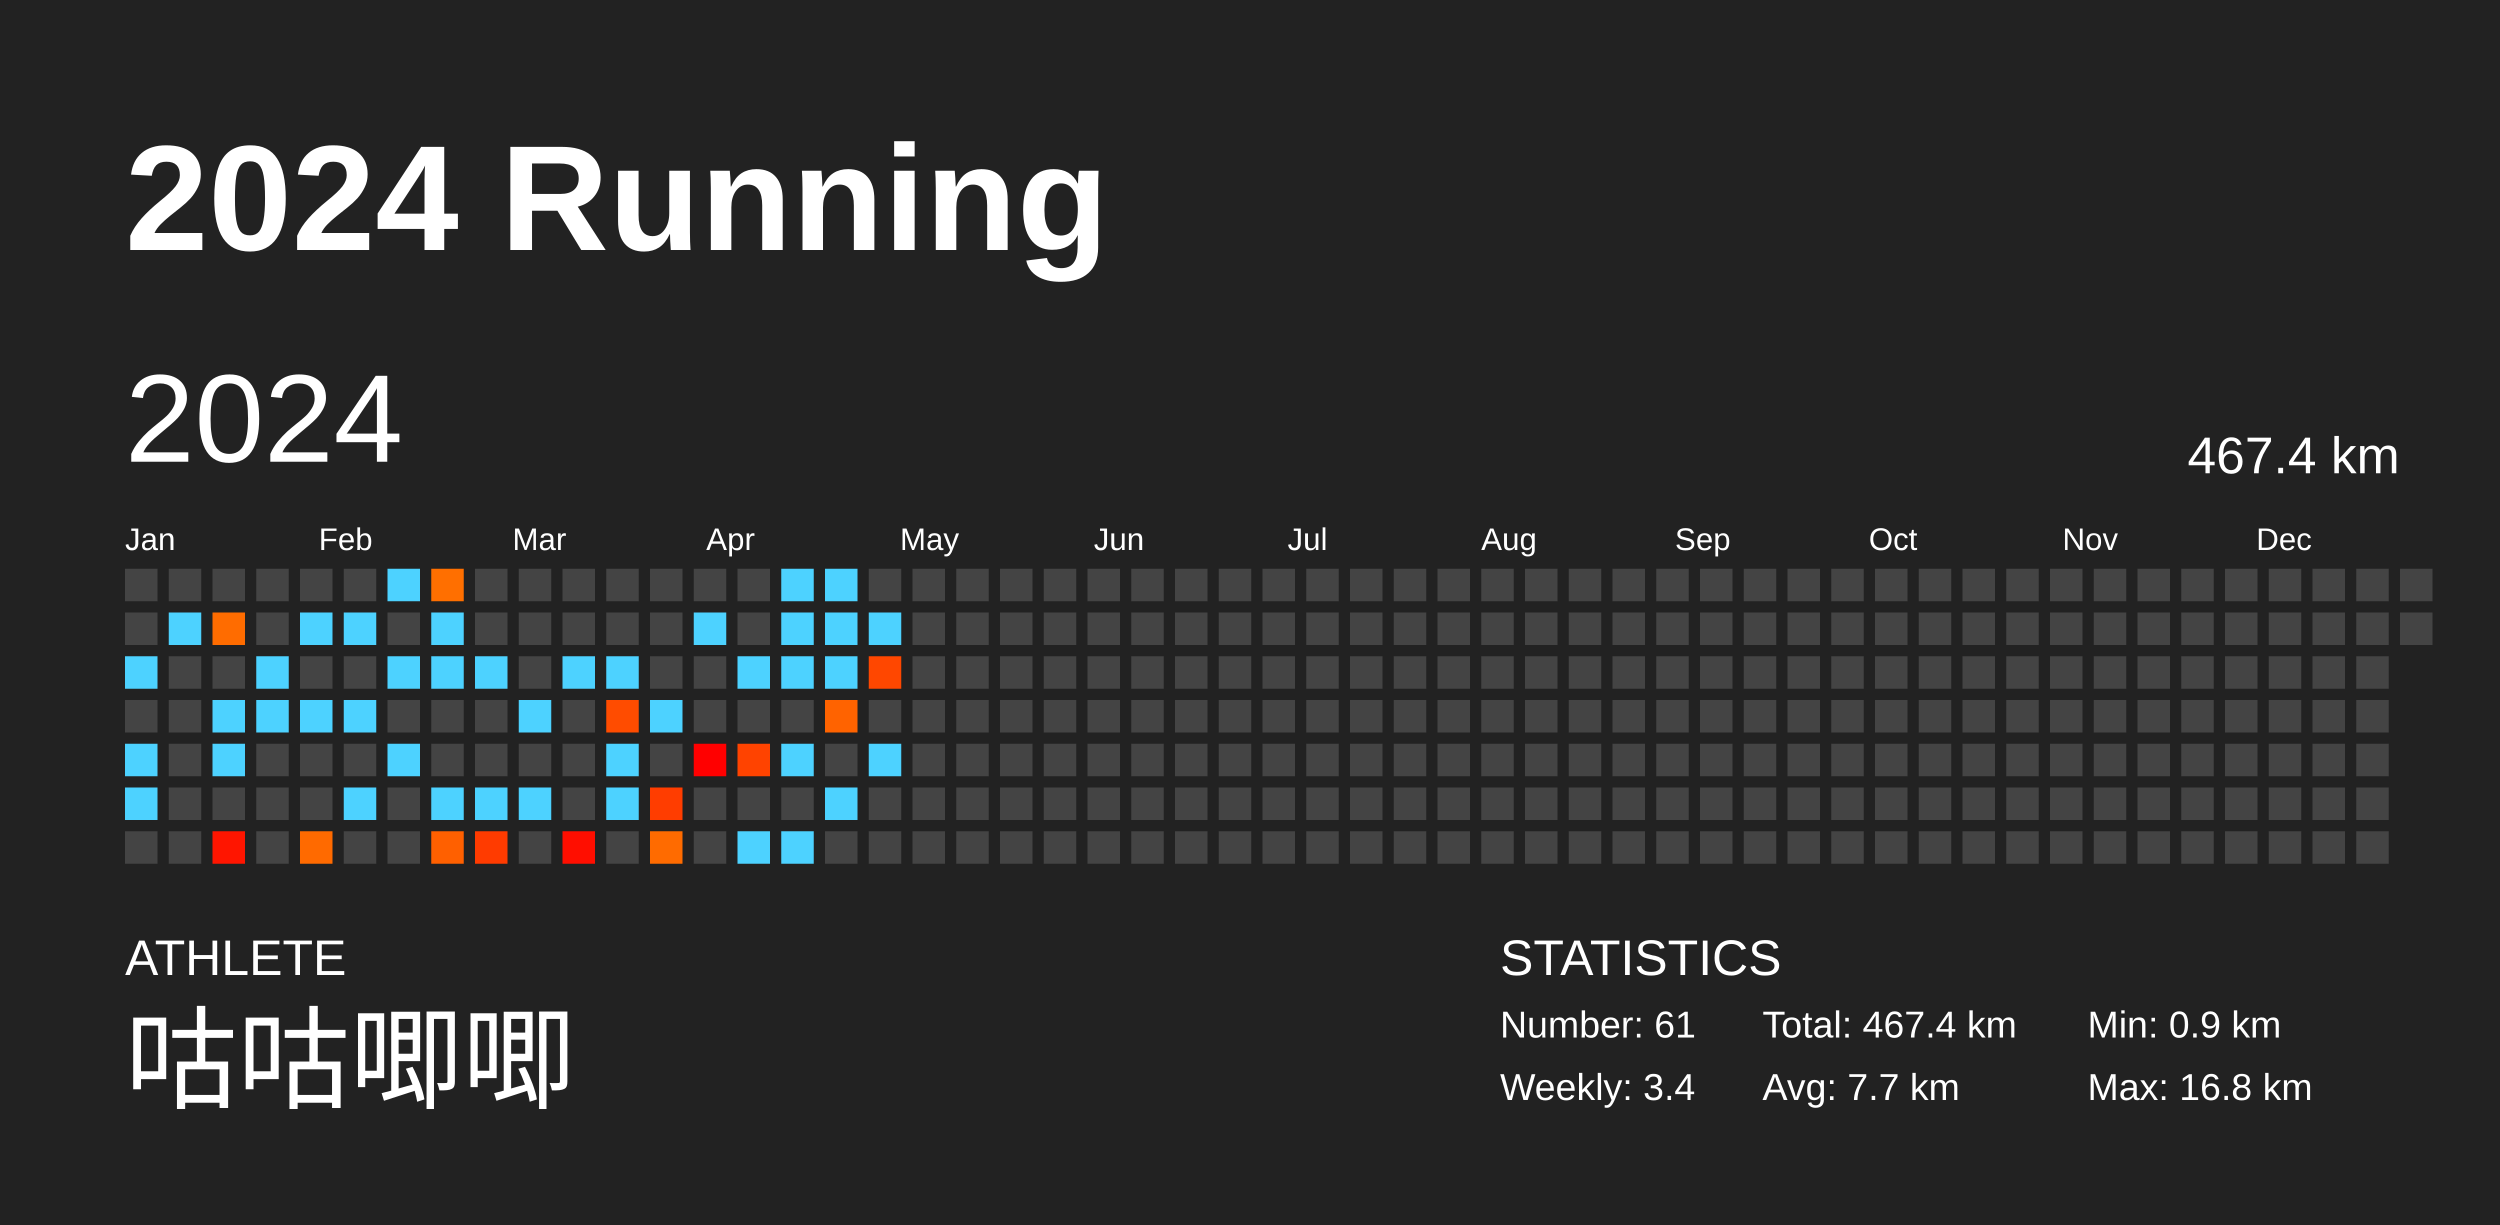
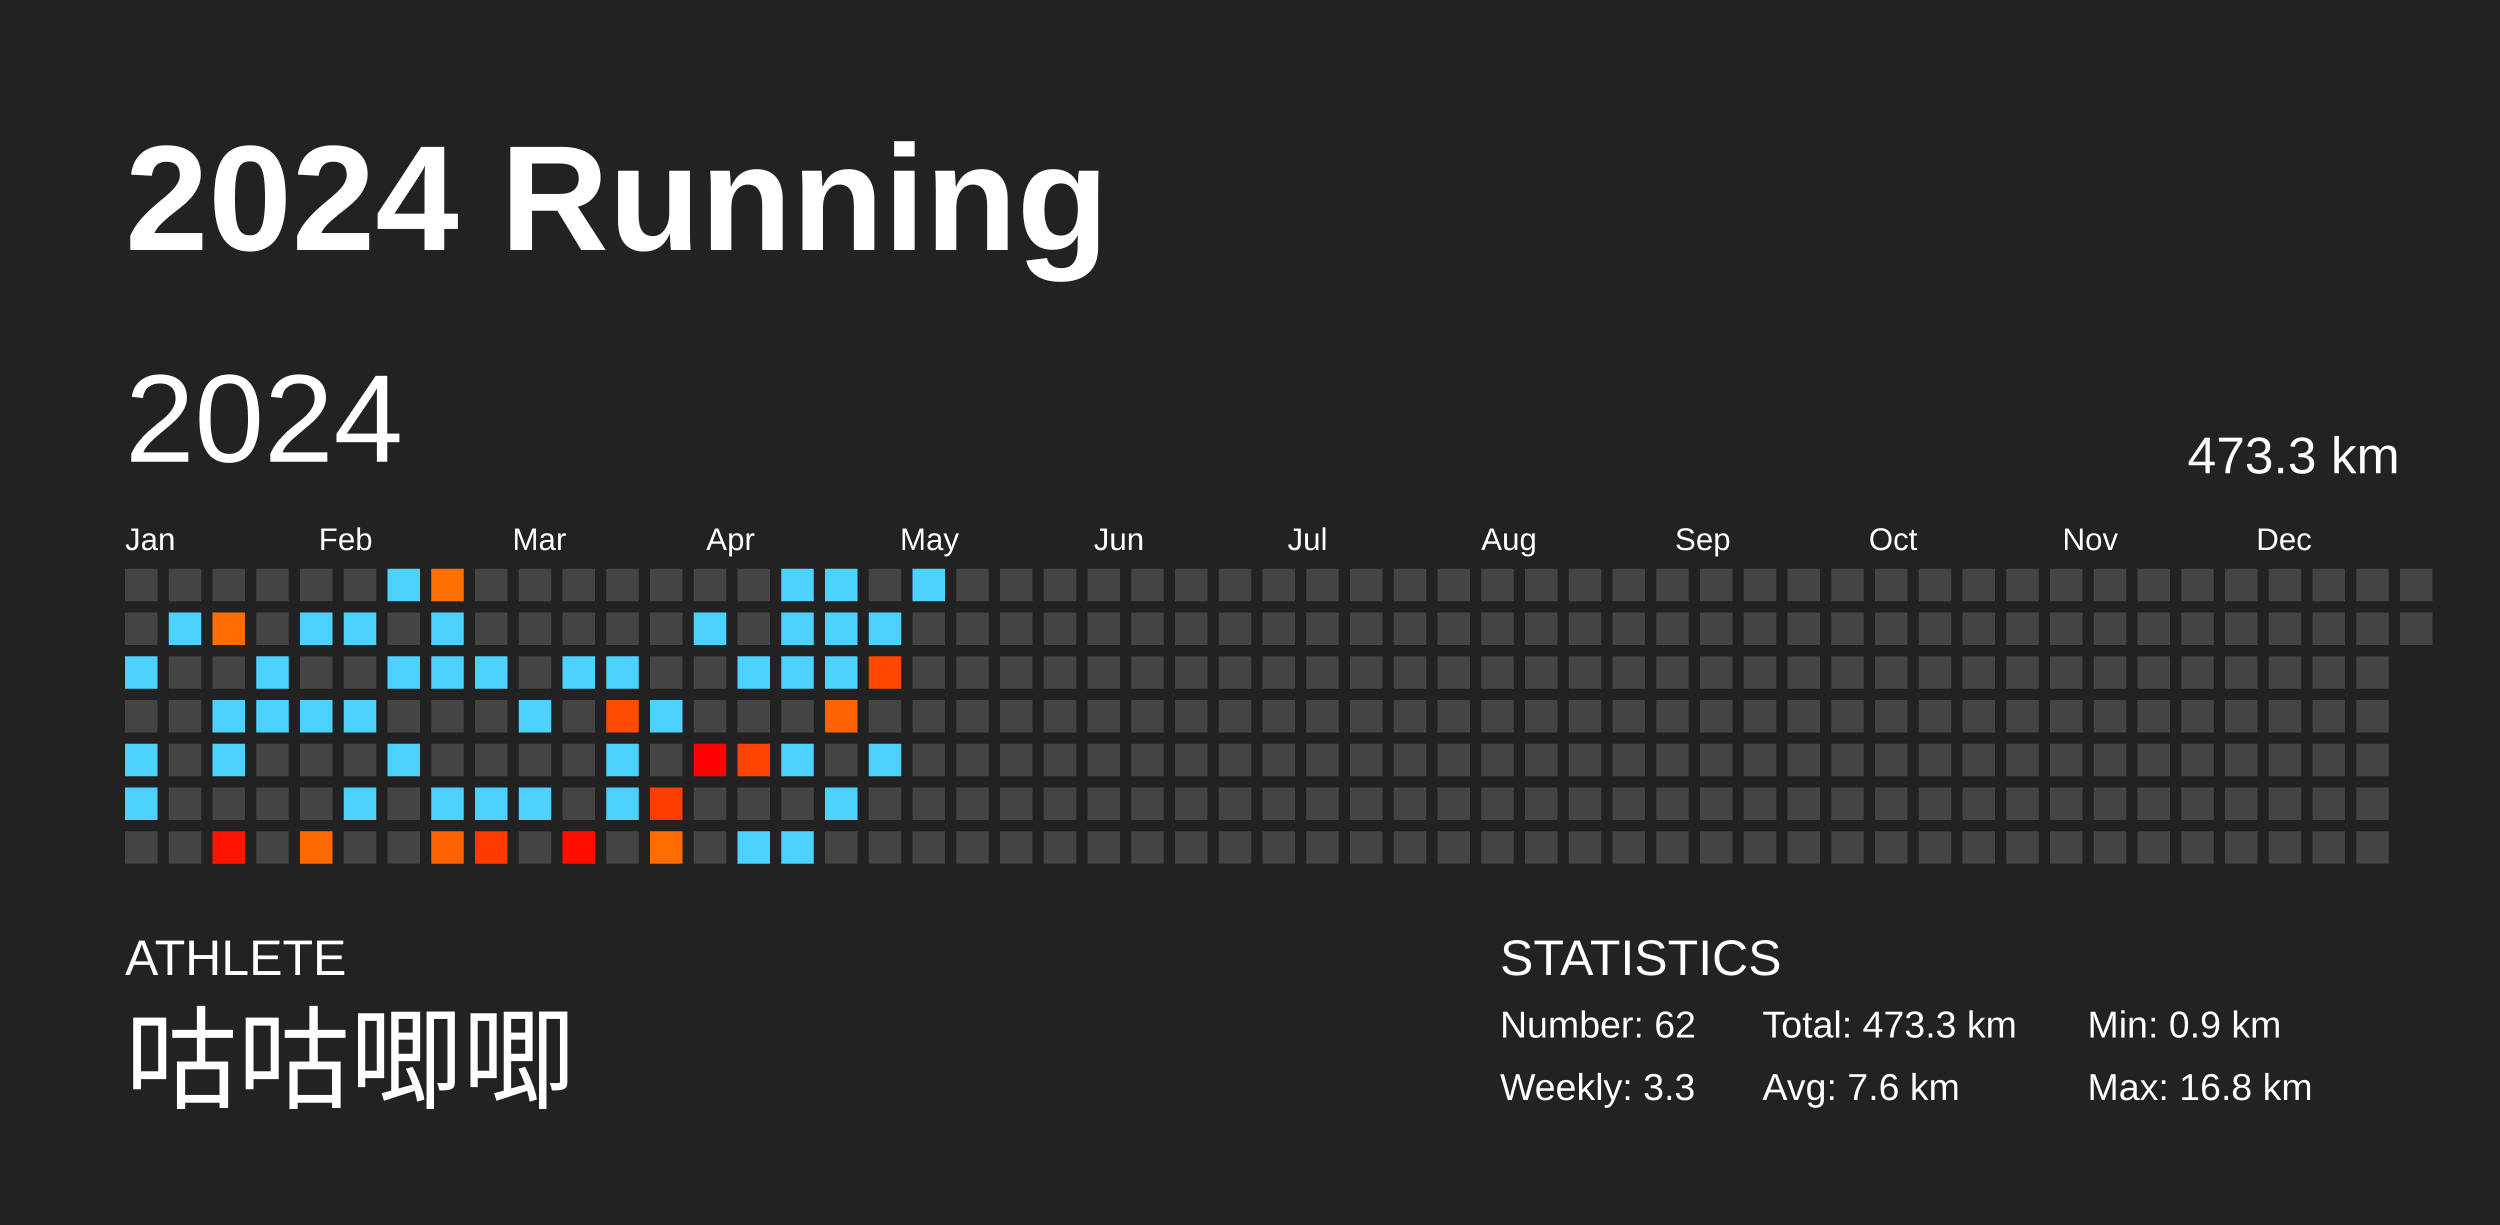
<svg xmlns="http://www.w3.org/2000/svg" baseProfile="full" height="98mm" version="1.1" viewBox="0,0,200,98" width="200mm">
  <defs />
  <rect fill="#222222" height="98" width="200" x="0" y="0" />
  <text fill="#FFFFFF" style="font-size:12px; font-family:Arial; font-weight:bold;" x="10" y="20">2024 Running</text>
  <text fill="#FFFFFF" style="font-size:4px; font-family:Arial" x="10" y="78">ATHLETE</text>
  <text fill="#FFFFFF" style="font-size:9px; font-family:Arial" x="10" y="88">咕咕唧唧</text>
  <text fill="#FFFFFF" style="font-size:4px; font-family:Arial" x="120" y="78">STATISTICS</text>
-   <text fill="#FFFFFF" style="font-size:3px; font-family:Arial" x="120" y="83">Number: 61</text>
-   <text fill="#FFFFFF" style="font-size:3px; font-family:Arial" x="120" y="88">Weekly: 3.4</text>
-   <text fill="#FFFFFF" style="font-size:3px; font-family:Arial" x="141" y="83">Total: 467.4 km</text>
-   <text fill="#FFFFFF" style="font-size:3px; font-family:Arial" x="141" y="88">Avg: 7.7 km</text>
+   <text fill="#FFFFFF" style="font-size:3px; font-family:Arial" x="120" y="83">Number: 62</text>
+   <text fill="#FFFFFF" style="font-size:3px; font-family:Arial" x="120" y="88">Weekly: 3.3</text>
+   <text fill="#FFFFFF" style="font-size:3px; font-family:Arial" x="141" y="83">Total: 473.3 km</text>
+   <text fill="#FFFFFF" style="font-size:3px; font-family:Arial" x="141" y="88">Avg: 7.6 km</text>
  <text fill="#FFFFFF" style="font-size:3px; font-family:Arial" x="167" y="83">Min: 0.9 km</text>
  <text fill="#FFFFFF" style="font-size:3px; font-family:Arial" x="167" y="88">Max: 16.8 km</text>
  <text dominant-baseline="hanging" fill="#FFFFFF" style="font-size:10.0px; font-family:Arial;" x="10" y="30">2024</text>
-   <text dominant-baseline="hanging" fill="#FFFFFF" style="font-size:4.125px; font-family:Arial;" x="175" y="35">467.4 km</text>
+   <text dominant-baseline="hanging" fill="#FFFFFF" style="font-size:4.125px; font-family:Arial;" x="175" y="35">473.3 km</text>
  <text fill="#FFFFFF" style="font-size:2.5px; font-family:Arial" x="10.0" y="44">Jan</text>
  <text fill="#FFFFFF" style="font-size:2.5px; font-family:Arial" x="25.5" y="44">Feb</text>
  <text fill="#FFFFFF" style="font-size:2.5px; font-family:Arial" x="41.0" y="44">Mar</text>
  <text fill="#FFFFFF" style="font-size:2.5px; font-family:Arial" x="56.5" y="44">Apr</text>
  <text fill="#FFFFFF" style="font-size:2.5px; font-family:Arial" x="72.0" y="44">May</text>
  <text fill="#FFFFFF" style="font-size:2.5px; font-family:Arial" x="87.5" y="44">Jun</text>
  <text fill="#FFFFFF" style="font-size:2.5px; font-family:Arial" x="103.0" y="44">Jul</text>
  <text fill="#FFFFFF" style="font-size:2.5px; font-family:Arial" x="118.5" y="44">Aug</text>
  <text fill="#FFFFFF" style="font-size:2.5px; font-family:Arial" x="134.0" y="44">Sep</text>
  <text fill="#FFFFFF" style="font-size:2.5px; font-family:Arial" x="149.5" y="44">Oct</text>
  <text fill="#FFFFFF" style="font-size:2.5px; font-family:Arial" x="165.0" y="44">Nov</text>
  <text fill="#FFFFFF" style="font-size:2.5px; font-family:Arial" x="180.5" y="44">Dec</text>
  <rect fill="#444444" height="2.6" width="2.6" x="10.0" y="45.5" />
  <rect fill="#444444" height="2.6" width="2.6" x="10.0" y="49.0" />
  <rect fill="#4dd2ff" height="2.6" width="2.6" x="10.0" y="52.5" />
  <rect fill="#444444" height="2.6" width="2.6" x="10.0" y="56.0" />
  <rect fill="#4dd2ff" height="2.6" width="2.6" x="10.0" y="59.5" />
  <rect fill="#4dd2ff" height="2.6" width="2.6" x="10.0" y="63.0" />
  <rect fill="#444444" height="2.6" width="2.6" x="10.0" y="66.5" />
  <rect fill="#444444" height="2.6" width="2.6" x="13.5" y="45.5" />
  <rect fill="#4dd2ff" height="2.6" width="2.6" x="13.5" y="49.0" />
  <rect fill="#444444" height="2.6" width="2.6" x="13.5" y="52.5" />
  <rect fill="#444444" height="2.6" width="2.6" x="13.5" y="56.0" />
  <rect fill="#444444" height="2.6" width="2.6" x="13.5" y="59.5" />
  <rect fill="#444444" height="2.6" width="2.6" x="13.5" y="63.0" />
  <rect fill="#444444" height="2.6" width="2.6" x="13.5" y="66.5" />
  <rect fill="#444444" height="2.6" width="2.6" x="17.0" y="45.5" />
  <rect fill="#ff6c00" height="2.6" width="2.6" x="17.0" y="49.0" />
  <rect fill="#444444" height="2.6" width="2.6" x="17.0" y="52.5" />
  <rect fill="#4dd2ff" height="2.6" width="2.6" x="17.0" y="56.0" />
  <rect fill="#4dd2ff" height="2.6" width="2.6" x="17.0" y="59.5" />
  <rect fill="#444444" height="2.6" width="2.6" x="17.0" y="63.0" />
  <rect fill="#ff1500" height="2.6" width="2.6" x="17.0" y="66.5" />
  <rect fill="#444444" height="2.6" width="2.6" x="20.5" y="45.5" />
  <rect fill="#444444" height="2.6" width="2.6" x="20.5" y="49.0" />
  <rect fill="#4dd2ff" height="2.6" width="2.6" x="20.5" y="52.5" />
  <rect fill="#4dd2ff" height="2.6" width="2.6" x="20.5" y="56.0" />
  <rect fill="#444444" height="2.6" width="2.6" x="20.5" y="59.5" />
  <rect fill="#444444" height="2.6" width="2.6" x="20.5" y="63.0" />
  <rect fill="#444444" height="2.6" width="2.6" x="20.5" y="66.5" />
  <rect fill="#444444" height="2.6" width="2.6" x="24.0" y="45.5" />
  <rect fill="#4dd2ff" height="2.6" width="2.6" x="24.0" y="49.0" />
  <rect fill="#444444" height="2.6" width="2.6" x="24.0" y="52.5" />
  <rect fill="#4dd2ff" height="2.6" width="2.6" x="24.0" y="56.0" />
  <rect fill="#444444" height="2.6" width="2.6" x="24.0" y="59.5" />
  <rect fill="#444444" height="2.6" width="2.6" x="24.0" y="63.0" />
  <rect fill="#ff6a00" height="2.6" width="2.6" x="24.0" y="66.5" />
  <rect fill="#444444" height="2.6" width="2.6" x="27.5" y="45.5" />
  <rect fill="#4dd2ff" height="2.6" width="2.6" x="27.5" y="49.0" />
  <rect fill="#444444" height="2.6" width="2.6" x="27.5" y="52.5" />
  <rect fill="#4dd2ff" height="2.6" width="2.6" x="27.5" y="56.0" />
  <rect fill="#444444" height="2.6" width="2.6" x="27.5" y="59.5" />
  <rect fill="#4dd2ff" height="2.6" width="2.6" x="27.5" y="63.0" />
  <rect fill="#444444" height="2.6" width="2.6" x="27.5" y="66.5" />
  <rect fill="#4dd2ff" height="2.6" width="2.6" x="31.0" y="45.5" />
  <rect fill="#444444" height="2.6" width="2.6" x="31.0" y="49.0" />
  <rect fill="#4dd2ff" height="2.6" width="2.6" x="31.0" y="52.5" />
  <rect fill="#444444" height="2.6" width="2.6" x="31.0" y="56.0" />
  <rect fill="#4dd2ff" height="2.6" width="2.6" x="31.0" y="59.5" />
  <rect fill="#444444" height="2.6" width="2.6" x="31.0" y="63.0" />
  <rect fill="#444444" height="2.6" width="2.6" x="31.0" y="66.5" />
  <rect fill="#ff6f00" height="2.6" width="2.6" x="34.5" y="45.5" />
  <rect fill="#4dd2ff" height="2.6" width="2.6" x="34.5" y="49.0" />
  <rect fill="#4dd2ff" height="2.6" width="2.6" x="34.5" y="52.5" />
  <rect fill="#444444" height="2.6" width="2.6" x="34.5" y="56.0" />
  <rect fill="#444444" height="2.6" width="2.6" x="34.5" y="59.5" />
  <rect fill="#4dd2ff" height="2.6" width="2.6" x="34.5" y="63.0" />
  <rect fill="#ff6000" height="2.6" width="2.6" x="34.5" y="66.5" />
  <rect fill="#444444" height="2.6" width="2.6" x="38.0" y="45.5" />
  <rect fill="#444444" height="2.6" width="2.6" x="38.0" y="49.0" />
  <rect fill="#4dd2ff" height="2.6" width="2.6" x="38.0" y="52.5" />
  <rect fill="#444444" height="2.6" width="2.6" x="38.0" y="56.0" />
  <rect fill="#444444" height="2.6" width="2.6" x="38.0" y="59.5" />
  <rect fill="#4dd2ff" height="2.6" width="2.6" x="38.0" y="63.0" />
  <rect fill="#ff3b00" height="2.6" width="2.6" x="38.0" y="66.5" />
  <rect fill="#444444" height="2.6" width="2.6" x="41.5" y="45.5" />
  <rect fill="#444444" height="2.6" width="2.6" x="41.5" y="49.0" />
  <rect fill="#444444" height="2.6" width="2.6" x="41.5" y="52.5" />
  <rect fill="#4dd2ff" height="2.6" width="2.6" x="41.5" y="56.0" />
  <rect fill="#444444" height="2.6" width="2.6" x="41.5" y="59.5" />
  <rect fill="#4dd2ff" height="2.6" width="2.6" x="41.5" y="63.0" />
  <rect fill="#444444" height="2.6" width="2.6" x="41.5" y="66.5" />
  <rect fill="#444444" height="2.6" width="2.6" x="45.0" y="45.5" />
  <rect fill="#444444" height="2.6" width="2.6" x="45.0" y="49.0" />
  <rect fill="#4dd2ff" height="2.6" width="2.6" x="45.0" y="52.5" />
  <rect fill="#444444" height="2.6" width="2.6" x="45.0" y="56.0" />
  <rect fill="#444444" height="2.6" width="2.6" x="45.0" y="59.5" />
  <rect fill="#444444" height="2.6" width="2.6" x="45.0" y="63.0" />
  <rect fill="#ff0e00" height="2.6" width="2.6" x="45.0" y="66.5" />
  <rect fill="#444444" height="2.6" width="2.6" x="48.5" y="45.5" />
  <rect fill="#444444" height="2.6" width="2.6" x="48.5" y="49.0" />
  <rect fill="#4dd2ff" height="2.6" width="2.6" x="48.5" y="52.5" />
  <rect fill="#ff4c00" height="2.6" width="2.6" x="48.5" y="56.0" />
  <rect fill="#4dd2ff" height="2.6" width="2.6" x="48.5" y="59.5" />
  <rect fill="#4dd2ff" height="2.6" width="2.6" x="48.5" y="63.0" />
  <rect fill="#444444" height="2.6" width="2.6" x="48.5" y="66.5" />
  <rect fill="#444444" height="2.6" width="2.6" x="52.0" y="45.5" />
  <rect fill="#444444" height="2.6" width="2.6" x="52.0" y="49.0" />
  <rect fill="#444444" height="2.6" width="2.6" x="52.0" y="52.5" />
  <rect fill="#4dd2ff" height="2.6" width="2.6" x="52.0" y="56.0" />
  <rect fill="#444444" height="2.6" width="2.6" x="52.0" y="59.5" />
  <rect fill="#ff3d00" height="2.6" width="2.6" x="52.0" y="63.0" />
  <rect fill="#ff6b00" height="2.6" width="2.6" x="52.0" y="66.5" />
  <rect fill="#444444" height="2.6" width="2.6" x="55.5" y="45.5" />
  <rect fill="#4dd2ff" height="2.6" width="2.6" x="55.5" y="49.0" />
  <rect fill="#444444" height="2.6" width="2.6" x="55.5" y="52.5" />
  <rect fill="#444444" height="2.6" width="2.6" x="55.5" y="56.0" />
  <rect fill="#ff0000" height="2.6" width="2.6" x="55.5" y="59.5" />
  <rect fill="#444444" height="2.6" width="2.6" x="55.5" y="63.0" />
  <rect fill="#444444" height="2.6" width="2.6" x="55.5" y="66.5" />
  <rect fill="#444444" height="2.6" width="2.6" x="59.0" y="45.5" />
  <rect fill="#444444" height="2.6" width="2.6" x="59.0" y="49.0" />
  <rect fill="#4dd2ff" height="2.6" width="2.6" x="59.0" y="52.5" />
  <rect fill="#444444" height="2.6" width="2.6" x="59.0" y="56.0" />
  <rect fill="#ff4300" height="2.6" width="2.6" x="59.0" y="59.5" />
  <rect fill="#444444" height="2.6" width="2.6" x="59.0" y="63.0" />
  <rect fill="#4dd2ff" height="2.6" width="2.6" x="59.0" y="66.5" />
  <rect fill="#4dd2ff" height="2.6" width="2.6" x="62.5" y="45.5" />
  <rect fill="#4dd2ff" height="2.6" width="2.6" x="62.5" y="49.0" />
  <rect fill="#4dd2ff" height="2.6" width="2.6" x="62.5" y="52.5" />
  <rect fill="#444444" height="2.6" width="2.6" x="62.5" y="56.0" />
  <rect fill="#4dd2ff" height="2.6" width="2.6" x="62.5" y="59.5" />
  <rect fill="#444444" height="2.6" width="2.6" x="62.5" y="63.0" />
  <rect fill="#4dd2ff" height="2.6" width="2.6" x="62.5" y="66.5" />
  <rect fill="#4dd2ff" height="2.6" width="2.6" x="66.0" y="45.5" />
  <rect fill="#4dd2ff" height="2.6" width="2.6" x="66.0" y="49.0" />
  <rect fill="#4dd2ff" height="2.6" width="2.6" x="66.0" y="52.5" />
  <rect fill="#ff6300" height="2.6" width="2.6" x="66.0" y="56.0" />
  <rect fill="#444444" height="2.6" width="2.6" x="66.0" y="59.5" />
  <rect fill="#4dd2ff" height="2.6" width="2.6" x="66.0" y="63.0" />
  <rect fill="#444444" height="2.6" width="2.6" x="66.0" y="66.5" />
  <rect fill="#444444" height="2.6" width="2.6" x="69.5" y="45.5" />
  <rect fill="#4dd2ff" height="2.6" width="2.6" x="69.5" y="49.0" />
  <rect fill="#ff4700" height="2.6" width="2.6" x="69.5" y="52.5" />
  <rect fill="#444444" height="2.6" width="2.6" x="69.5" y="56.0" />
  <rect fill="#4dd2ff" height="2.6" width="2.6" x="69.5" y="59.5" />
  <rect fill="#444444" height="2.6" width="2.6" x="69.5" y="63.0" />
  <rect fill="#444444" height="2.6" width="2.6" x="69.5" y="66.5" />
-   <rect fill="#444444" height="2.6" width="2.6" x="73.0" y="45.5" />
+   <rect fill="#4dd2ff" height="2.6" width="2.6" x="73.0" y="45.5" />
  <rect fill="#444444" height="2.6" width="2.6" x="73.0" y="49.0" />
  <rect fill="#444444" height="2.6" width="2.6" x="73.0" y="52.5" />
  <rect fill="#444444" height="2.6" width="2.6" x="73.0" y="56.0" />
  <rect fill="#444444" height="2.6" width="2.6" x="73.0" y="59.5" />
  <rect fill="#444444" height="2.6" width="2.6" x="73.0" y="63.0" />
  <rect fill="#444444" height="2.6" width="2.6" x="73.0" y="66.5" />
  <rect fill="#444444" height="2.6" width="2.6" x="76.5" y="45.5" />
  <rect fill="#444444" height="2.6" width="2.6" x="76.5" y="49.0" />
  <rect fill="#444444" height="2.6" width="2.6" x="76.5" y="52.5" />
  <rect fill="#444444" height="2.6" width="2.6" x="76.5" y="56.0" />
  <rect fill="#444444" height="2.6" width="2.6" x="76.5" y="59.5" />
  <rect fill="#444444" height="2.6" width="2.6" x="76.5" y="63.0" />
  <rect fill="#444444" height="2.6" width="2.6" x="76.5" y="66.5" />
  <rect fill="#444444" height="2.6" width="2.6" x="80.0" y="45.5" />
  <rect fill="#444444" height="2.6" width="2.6" x="80.0" y="49.0" />
  <rect fill="#444444" height="2.6" width="2.6" x="80.0" y="52.5" />
  <rect fill="#444444" height="2.6" width="2.6" x="80.0" y="56.0" />
  <rect fill="#444444" height="2.6" width="2.6" x="80.0" y="59.5" />
  <rect fill="#444444" height="2.6" width="2.6" x="80.0" y="63.0" />
  <rect fill="#444444" height="2.6" width="2.6" x="80.0" y="66.5" />
  <rect fill="#444444" height="2.6" width="2.6" x="83.5" y="45.5" />
  <rect fill="#444444" height="2.6" width="2.6" x="83.5" y="49.0" />
  <rect fill="#444444" height="2.6" width="2.6" x="83.5" y="52.5" />
  <rect fill="#444444" height="2.6" width="2.6" x="83.5" y="56.0" />
  <rect fill="#444444" height="2.6" width="2.6" x="83.5" y="59.5" />
  <rect fill="#444444" height="2.6" width="2.6" x="83.5" y="63.0" />
  <rect fill="#444444" height="2.6" width="2.6" x="83.5" y="66.5" />
  <rect fill="#444444" height="2.6" width="2.6" x="87.0" y="45.5" />
  <rect fill="#444444" height="2.6" width="2.6" x="87.0" y="49.0" />
  <rect fill="#444444" height="2.6" width="2.6" x="87.0" y="52.5" />
  <rect fill="#444444" height="2.6" width="2.6" x="87.0" y="56.0" />
  <rect fill="#444444" height="2.6" width="2.6" x="87.0" y="59.5" />
  <rect fill="#444444" height="2.6" width="2.6" x="87.0" y="63.0" />
  <rect fill="#444444" height="2.6" width="2.6" x="87.0" y="66.5" />
  <rect fill="#444444" height="2.6" width="2.6" x="90.5" y="45.5" />
  <rect fill="#444444" height="2.6" width="2.6" x="90.5" y="49.0" />
  <rect fill="#444444" height="2.6" width="2.6" x="90.5" y="52.5" />
  <rect fill="#444444" height="2.6" width="2.6" x="90.5" y="56.0" />
  <rect fill="#444444" height="2.6" width="2.6" x="90.5" y="59.5" />
  <rect fill="#444444" height="2.6" width="2.6" x="90.5" y="63.0" />
  <rect fill="#444444" height="2.6" width="2.6" x="90.5" y="66.5" />
  <rect fill="#444444" height="2.6" width="2.6" x="94.0" y="45.5" />
  <rect fill="#444444" height="2.6" width="2.6" x="94.0" y="49.0" />
  <rect fill="#444444" height="2.6" width="2.6" x="94.0" y="52.5" />
  <rect fill="#444444" height="2.6" width="2.6" x="94.0" y="56.0" />
  <rect fill="#444444" height="2.6" width="2.6" x="94.0" y="59.5" />
  <rect fill="#444444" height="2.6" width="2.6" x="94.0" y="63.0" />
  <rect fill="#444444" height="2.6" width="2.6" x="94.0" y="66.5" />
  <rect fill="#444444" height="2.6" width="2.6" x="97.5" y="45.5" />
  <rect fill="#444444" height="2.6" width="2.6" x="97.5" y="49.0" />
  <rect fill="#444444" height="2.6" width="2.6" x="97.5" y="52.5" />
  <rect fill="#444444" height="2.6" width="2.6" x="97.5" y="56.0" />
  <rect fill="#444444" height="2.6" width="2.6" x="97.5" y="59.5" />
  <rect fill="#444444" height="2.6" width="2.6" x="97.5" y="63.0" />
  <rect fill="#444444" height="2.6" width="2.6" x="97.5" y="66.5" />
  <rect fill="#444444" height="2.6" width="2.6" x="101.0" y="45.5" />
  <rect fill="#444444" height="2.6" width="2.6" x="101.0" y="49.0" />
  <rect fill="#444444" height="2.6" width="2.6" x="101.0" y="52.5" />
  <rect fill="#444444" height="2.6" width="2.6" x="101.0" y="56.0" />
  <rect fill="#444444" height="2.6" width="2.6" x="101.0" y="59.5" />
  <rect fill="#444444" height="2.6" width="2.6" x="101.0" y="63.0" />
  <rect fill="#444444" height="2.6" width="2.6" x="101.0" y="66.5" />
  <rect fill="#444444" height="2.6" width="2.6" x="104.5" y="45.5" />
  <rect fill="#444444" height="2.6" width="2.6" x="104.5" y="49.0" />
  <rect fill="#444444" height="2.6" width="2.6" x="104.5" y="52.5" />
  <rect fill="#444444" height="2.6" width="2.6" x="104.5" y="56.0" />
  <rect fill="#444444" height="2.6" width="2.6" x="104.5" y="59.5" />
  <rect fill="#444444" height="2.6" width="2.6" x="104.5" y="63.0" />
  <rect fill="#444444" height="2.6" width="2.6" x="104.5" y="66.5" />
  <rect fill="#444444" height="2.6" width="2.6" x="108.0" y="45.5" />
  <rect fill="#444444" height="2.6" width="2.6" x="108.0" y="49.0" />
  <rect fill="#444444" height="2.6" width="2.6" x="108.0" y="52.5" />
  <rect fill="#444444" height="2.6" width="2.6" x="108.0" y="56.0" />
  <rect fill="#444444" height="2.6" width="2.6" x="108.0" y="59.5" />
  <rect fill="#444444" height="2.6" width="2.6" x="108.0" y="63.0" />
  <rect fill="#444444" height="2.6" width="2.6" x="108.0" y="66.5" />
  <rect fill="#444444" height="2.6" width="2.6" x="111.5" y="45.5" />
  <rect fill="#444444" height="2.6" width="2.6" x="111.5" y="49.0" />
  <rect fill="#444444" height="2.6" width="2.6" x="111.5" y="52.5" />
  <rect fill="#444444" height="2.6" width="2.6" x="111.5" y="56.0" />
  <rect fill="#444444" height="2.6" width="2.6" x="111.5" y="59.5" />
  <rect fill="#444444" height="2.6" width="2.6" x="111.5" y="63.0" />
  <rect fill="#444444" height="2.6" width="2.6" x="111.5" y="66.5" />
  <rect fill="#444444" height="2.6" width="2.6" x="115.0" y="45.5" />
  <rect fill="#444444" height="2.6" width="2.6" x="115.0" y="49.0" />
  <rect fill="#444444" height="2.6" width="2.6" x="115.0" y="52.5" />
  <rect fill="#444444" height="2.6" width="2.6" x="115.0" y="56.0" />
  <rect fill="#444444" height="2.6" width="2.6" x="115.0" y="59.5" />
  <rect fill="#444444" height="2.6" width="2.6" x="115.0" y="63.0" />
  <rect fill="#444444" height="2.6" width="2.6" x="115.0" y="66.5" />
  <rect fill="#444444" height="2.6" width="2.6" x="118.5" y="45.5" />
  <rect fill="#444444" height="2.6" width="2.6" x="118.5" y="49.0" />
  <rect fill="#444444" height="2.6" width="2.6" x="118.5" y="52.5" />
  <rect fill="#444444" height="2.6" width="2.6" x="118.5" y="56.0" />
  <rect fill="#444444" height="2.6" width="2.6" x="118.5" y="59.5" />
  <rect fill="#444444" height="2.6" width="2.6" x="118.5" y="63.0" />
  <rect fill="#444444" height="2.6" width="2.6" x="118.5" y="66.5" />
  <rect fill="#444444" height="2.6" width="2.6" x="122.0" y="45.5" />
  <rect fill="#444444" height="2.6" width="2.6" x="122.0" y="49.0" />
  <rect fill="#444444" height="2.6" width="2.6" x="122.0" y="52.5" />
  <rect fill="#444444" height="2.6" width="2.6" x="122.0" y="56.0" />
  <rect fill="#444444" height="2.6" width="2.6" x="122.0" y="59.5" />
  <rect fill="#444444" height="2.6" width="2.6" x="122.0" y="63.0" />
  <rect fill="#444444" height="2.6" width="2.6" x="122.0" y="66.5" />
  <rect fill="#444444" height="2.6" width="2.6" x="125.5" y="45.5" />
  <rect fill="#444444" height="2.6" width="2.6" x="125.5" y="49.0" />
  <rect fill="#444444" height="2.6" width="2.6" x="125.5" y="52.5" />
  <rect fill="#444444" height="2.6" width="2.6" x="125.5" y="56.0" />
  <rect fill="#444444" height="2.6" width="2.6" x="125.5" y="59.5" />
  <rect fill="#444444" height="2.6" width="2.6" x="125.5" y="63.0" />
  <rect fill="#444444" height="2.6" width="2.6" x="125.5" y="66.5" />
  <rect fill="#444444" height="2.6" width="2.6" x="129.0" y="45.5" />
  <rect fill="#444444" height="2.6" width="2.6" x="129.0" y="49.0" />
  <rect fill="#444444" height="2.6" width="2.6" x="129.0" y="52.5" />
  <rect fill="#444444" height="2.6" width="2.6" x="129.0" y="56.0" />
  <rect fill="#444444" height="2.6" width="2.6" x="129.0" y="59.5" />
  <rect fill="#444444" height="2.6" width="2.6" x="129.0" y="63.0" />
  <rect fill="#444444" height="2.6" width="2.6" x="129.0" y="66.5" />
  <rect fill="#444444" height="2.6" width="2.6" x="132.5" y="45.5" />
  <rect fill="#444444" height="2.6" width="2.6" x="132.5" y="49.0" />
  <rect fill="#444444" height="2.6" width="2.6" x="132.5" y="52.5" />
  <rect fill="#444444" height="2.6" width="2.6" x="132.5" y="56.0" />
  <rect fill="#444444" height="2.6" width="2.6" x="132.5" y="59.5" />
  <rect fill="#444444" height="2.6" width="2.6" x="132.5" y="63.0" />
  <rect fill="#444444" height="2.6" width="2.6" x="132.5" y="66.5" />
  <rect fill="#444444" height="2.6" width="2.6" x="136.0" y="45.5" />
  <rect fill="#444444" height="2.6" width="2.6" x="136.0" y="49.0" />
  <rect fill="#444444" height="2.6" width="2.6" x="136.0" y="52.5" />
  <rect fill="#444444" height="2.6" width="2.6" x="136.0" y="56.0" />
  <rect fill="#444444" height="2.6" width="2.6" x="136.0" y="59.5" />
  <rect fill="#444444" height="2.6" width="2.6" x="136.0" y="63.0" />
  <rect fill="#444444" height="2.6" width="2.6" x="136.0" y="66.5" />
  <rect fill="#444444" height="2.6" width="2.6" x="139.5" y="45.5" />
  <rect fill="#444444" height="2.6" width="2.6" x="139.5" y="49.0" />
  <rect fill="#444444" height="2.6" width="2.6" x="139.5" y="52.5" />
  <rect fill="#444444" height="2.6" width="2.6" x="139.5" y="56.0" />
  <rect fill="#444444" height="2.6" width="2.6" x="139.5" y="59.5" />
  <rect fill="#444444" height="2.6" width="2.6" x="139.5" y="63.0" />
  <rect fill="#444444" height="2.6" width="2.6" x="139.5" y="66.5" />
  <rect fill="#444444" height="2.6" width="2.6" x="143.0" y="45.5" />
  <rect fill="#444444" height="2.6" width="2.6" x="143.0" y="49.0" />
  <rect fill="#444444" height="2.6" width="2.6" x="143.0" y="52.5" />
  <rect fill="#444444" height="2.6" width="2.6" x="143.0" y="56.0" />
  <rect fill="#444444" height="2.6" width="2.6" x="143.0" y="59.5" />
  <rect fill="#444444" height="2.6" width="2.6" x="143.0" y="63.0" />
  <rect fill="#444444" height="2.6" width="2.6" x="143.0" y="66.5" />
  <rect fill="#444444" height="2.6" width="2.6" x="146.5" y="45.5" />
  <rect fill="#444444" height="2.6" width="2.6" x="146.5" y="49.0" />
  <rect fill="#444444" height="2.6" width="2.6" x="146.5" y="52.5" />
  <rect fill="#444444" height="2.6" width="2.6" x="146.5" y="56.0" />
  <rect fill="#444444" height="2.6" width="2.6" x="146.5" y="59.5" />
  <rect fill="#444444" height="2.6" width="2.6" x="146.5" y="63.0" />
  <rect fill="#444444" height="2.6" width="2.6" x="146.5" y="66.5" />
  <rect fill="#444444" height="2.6" width="2.6" x="150.0" y="45.5" />
  <rect fill="#444444" height="2.6" width="2.6" x="150.0" y="49.0" />
  <rect fill="#444444" height="2.6" width="2.6" x="150.0" y="52.5" />
  <rect fill="#444444" height="2.6" width="2.6" x="150.0" y="56.0" />
  <rect fill="#444444" height="2.6" width="2.6" x="150.0" y="59.5" />
  <rect fill="#444444" height="2.6" width="2.6" x="150.0" y="63.0" />
  <rect fill="#444444" height="2.6" width="2.6" x="150.0" y="66.5" />
  <rect fill="#444444" height="2.6" width="2.6" x="153.5" y="45.5" />
  <rect fill="#444444" height="2.6" width="2.6" x="153.5" y="49.0" />
  <rect fill="#444444" height="2.6" width="2.6" x="153.5" y="52.5" />
  <rect fill="#444444" height="2.6" width="2.6" x="153.5" y="56.0" />
  <rect fill="#444444" height="2.6" width="2.6" x="153.5" y="59.5" />
  <rect fill="#444444" height="2.6" width="2.6" x="153.5" y="63.0" />
  <rect fill="#444444" height="2.6" width="2.6" x="153.5" y="66.5" />
  <rect fill="#444444" height="2.6" width="2.6" x="157.0" y="45.5" />
  <rect fill="#444444" height="2.6" width="2.6" x="157.0" y="49.0" />
  <rect fill="#444444" height="2.6" width="2.6" x="157.0" y="52.5" />
  <rect fill="#444444" height="2.6" width="2.6" x="157.0" y="56.0" />
  <rect fill="#444444" height="2.6" width="2.6" x="157.0" y="59.5" />
  <rect fill="#444444" height="2.6" width="2.6" x="157.0" y="63.0" />
  <rect fill="#444444" height="2.6" width="2.6" x="157.0" y="66.5" />
  <rect fill="#444444" height="2.6" width="2.6" x="160.5" y="45.5" />
  <rect fill="#444444" height="2.6" width="2.6" x="160.5" y="49.0" />
  <rect fill="#444444" height="2.6" width="2.6" x="160.5" y="52.5" />
  <rect fill="#444444" height="2.6" width="2.6" x="160.5" y="56.0" />
  <rect fill="#444444" height="2.6" width="2.6" x="160.5" y="59.5" />
  <rect fill="#444444" height="2.6" width="2.6" x="160.5" y="63.0" />
  <rect fill="#444444" height="2.6" width="2.6" x="160.5" y="66.5" />
  <rect fill="#444444" height="2.6" width="2.6" x="164.0" y="45.5" />
  <rect fill="#444444" height="2.6" width="2.6" x="164.0" y="49.0" />
  <rect fill="#444444" height="2.6" width="2.6" x="164.0" y="52.5" />
  <rect fill="#444444" height="2.6" width="2.6" x="164.0" y="56.0" />
  <rect fill="#444444" height="2.6" width="2.6" x="164.0" y="59.5" />
  <rect fill="#444444" height="2.6" width="2.6" x="164.0" y="63.0" />
  <rect fill="#444444" height="2.6" width="2.6" x="164.0" y="66.5" />
  <rect fill="#444444" height="2.6" width="2.6" x="167.5" y="45.5" />
  <rect fill="#444444" height="2.6" width="2.6" x="167.5" y="49.0" />
  <rect fill="#444444" height="2.6" width="2.6" x="167.5" y="52.5" />
  <rect fill="#444444" height="2.6" width="2.6" x="167.5" y="56.0" />
  <rect fill="#444444" height="2.6" width="2.6" x="167.5" y="59.5" />
  <rect fill="#444444" height="2.6" width="2.6" x="167.5" y="63.0" />
  <rect fill="#444444" height="2.6" width="2.6" x="167.5" y="66.5" />
  <rect fill="#444444" height="2.6" width="2.6" x="171.0" y="45.5" />
  <rect fill="#444444" height="2.6" width="2.6" x="171.0" y="49.0" />
  <rect fill="#444444" height="2.6" width="2.6" x="171.0" y="52.5" />
  <rect fill="#444444" height="2.6" width="2.6" x="171.0" y="56.0" />
  <rect fill="#444444" height="2.6" width="2.6" x="171.0" y="59.5" />
  <rect fill="#444444" height="2.6" width="2.6" x="171.0" y="63.0" />
  <rect fill="#444444" height="2.6" width="2.6" x="171.0" y="66.5" />
  <rect fill="#444444" height="2.6" width="2.6" x="174.5" y="45.5" />
  <rect fill="#444444" height="2.6" width="2.6" x="174.5" y="49.0" />
  <rect fill="#444444" height="2.6" width="2.6" x="174.5" y="52.5" />
  <rect fill="#444444" height="2.6" width="2.6" x="174.5" y="56.0" />
  <rect fill="#444444" height="2.6" width="2.6" x="174.5" y="59.5" />
  <rect fill="#444444" height="2.6" width="2.6" x="174.5" y="63.0" />
  <rect fill="#444444" height="2.6" width="2.6" x="174.5" y="66.5" />
  <rect fill="#444444" height="2.6" width="2.6" x="178.0" y="45.5" />
  <rect fill="#444444" height="2.6" width="2.6" x="178.0" y="49.0" />
  <rect fill="#444444" height="2.6" width="2.6" x="178.0" y="52.5" />
  <rect fill="#444444" height="2.6" width="2.6" x="178.0" y="56.0" />
  <rect fill="#444444" height="2.6" width="2.6" x="178.0" y="59.5" />
  <rect fill="#444444" height="2.6" width="2.6" x="178.0" y="63.0" />
  <rect fill="#444444" height="2.6" width="2.6" x="178.0" y="66.5" />
  <rect fill="#444444" height="2.6" width="2.6" x="181.5" y="45.5" />
  <rect fill="#444444" height="2.6" width="2.6" x="181.5" y="49.0" />
  <rect fill="#444444" height="2.6" width="2.6" x="181.5" y="52.5" />
  <rect fill="#444444" height="2.6" width="2.6" x="181.5" y="56.0" />
  <rect fill="#444444" height="2.6" width="2.6" x="181.5" y="59.5" />
  <rect fill="#444444" height="2.6" width="2.6" x="181.5" y="63.0" />
  <rect fill="#444444" height="2.6" width="2.6" x="181.5" y="66.5" />
  <rect fill="#444444" height="2.6" width="2.6" x="185.0" y="45.5" />
  <rect fill="#444444" height="2.6" width="2.6" x="185.0" y="49.0" />
  <rect fill="#444444" height="2.6" width="2.6" x="185.0" y="52.5" />
  <rect fill="#444444" height="2.6" width="2.6" x="185.0" y="56.0" />
  <rect fill="#444444" height="2.6" width="2.6" x="185.0" y="59.5" />
  <rect fill="#444444" height="2.6" width="2.6" x="185.0" y="63.0" />
  <rect fill="#444444" height="2.6" width="2.6" x="185.0" y="66.5" />
  <rect fill="#444444" height="2.6" width="2.6" x="188.5" y="45.5" />
  <rect fill="#444444" height="2.6" width="2.6" x="188.5" y="49.0" />
  <rect fill="#444444" height="2.6" width="2.6" x="188.5" y="52.5" />
  <rect fill="#444444" height="2.6" width="2.6" x="188.5" y="56.0" />
  <rect fill="#444444" height="2.6" width="2.6" x="188.5" y="59.5" />
  <rect fill="#444444" height="2.6" width="2.6" x="188.5" y="63.0" />
  <rect fill="#444444" height="2.6" width="2.6" x="188.5" y="66.5" />
  <rect fill="#444444" height="2.6" width="2.6" x="192.0" y="45.5" />
  <rect fill="#444444" height="2.6" width="2.6" x="192.0" y="49.0" />
</svg>
